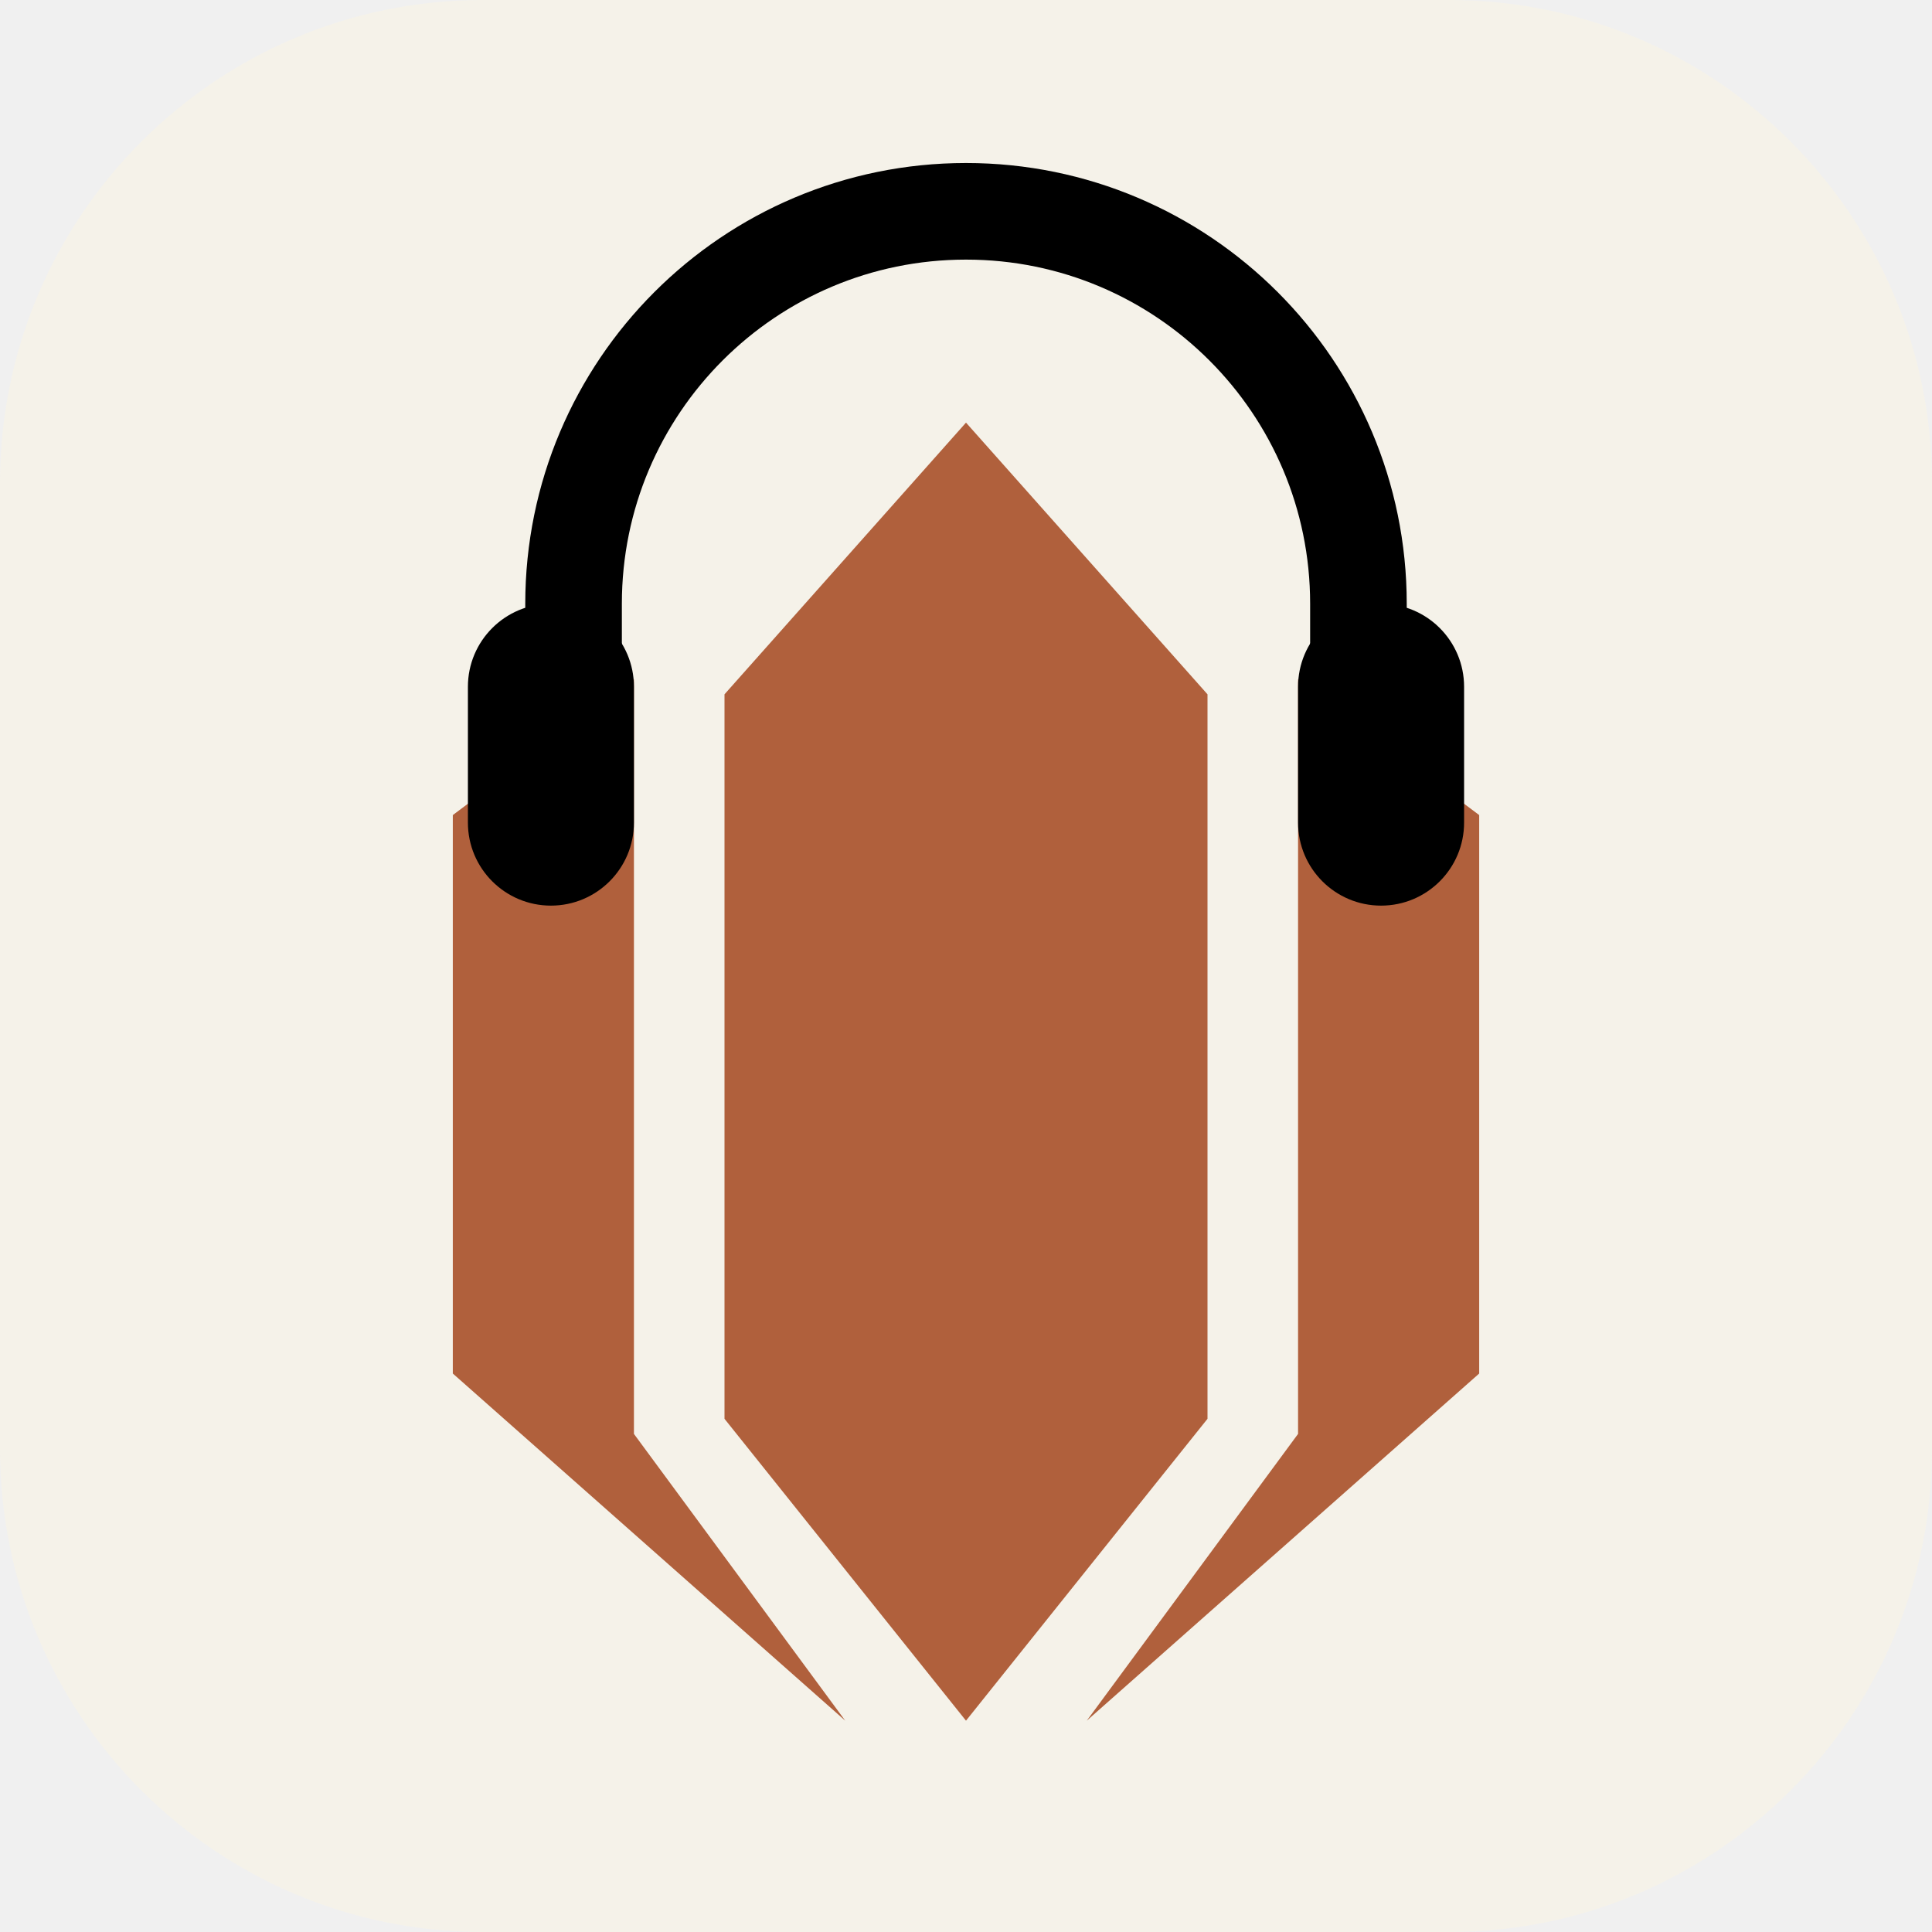
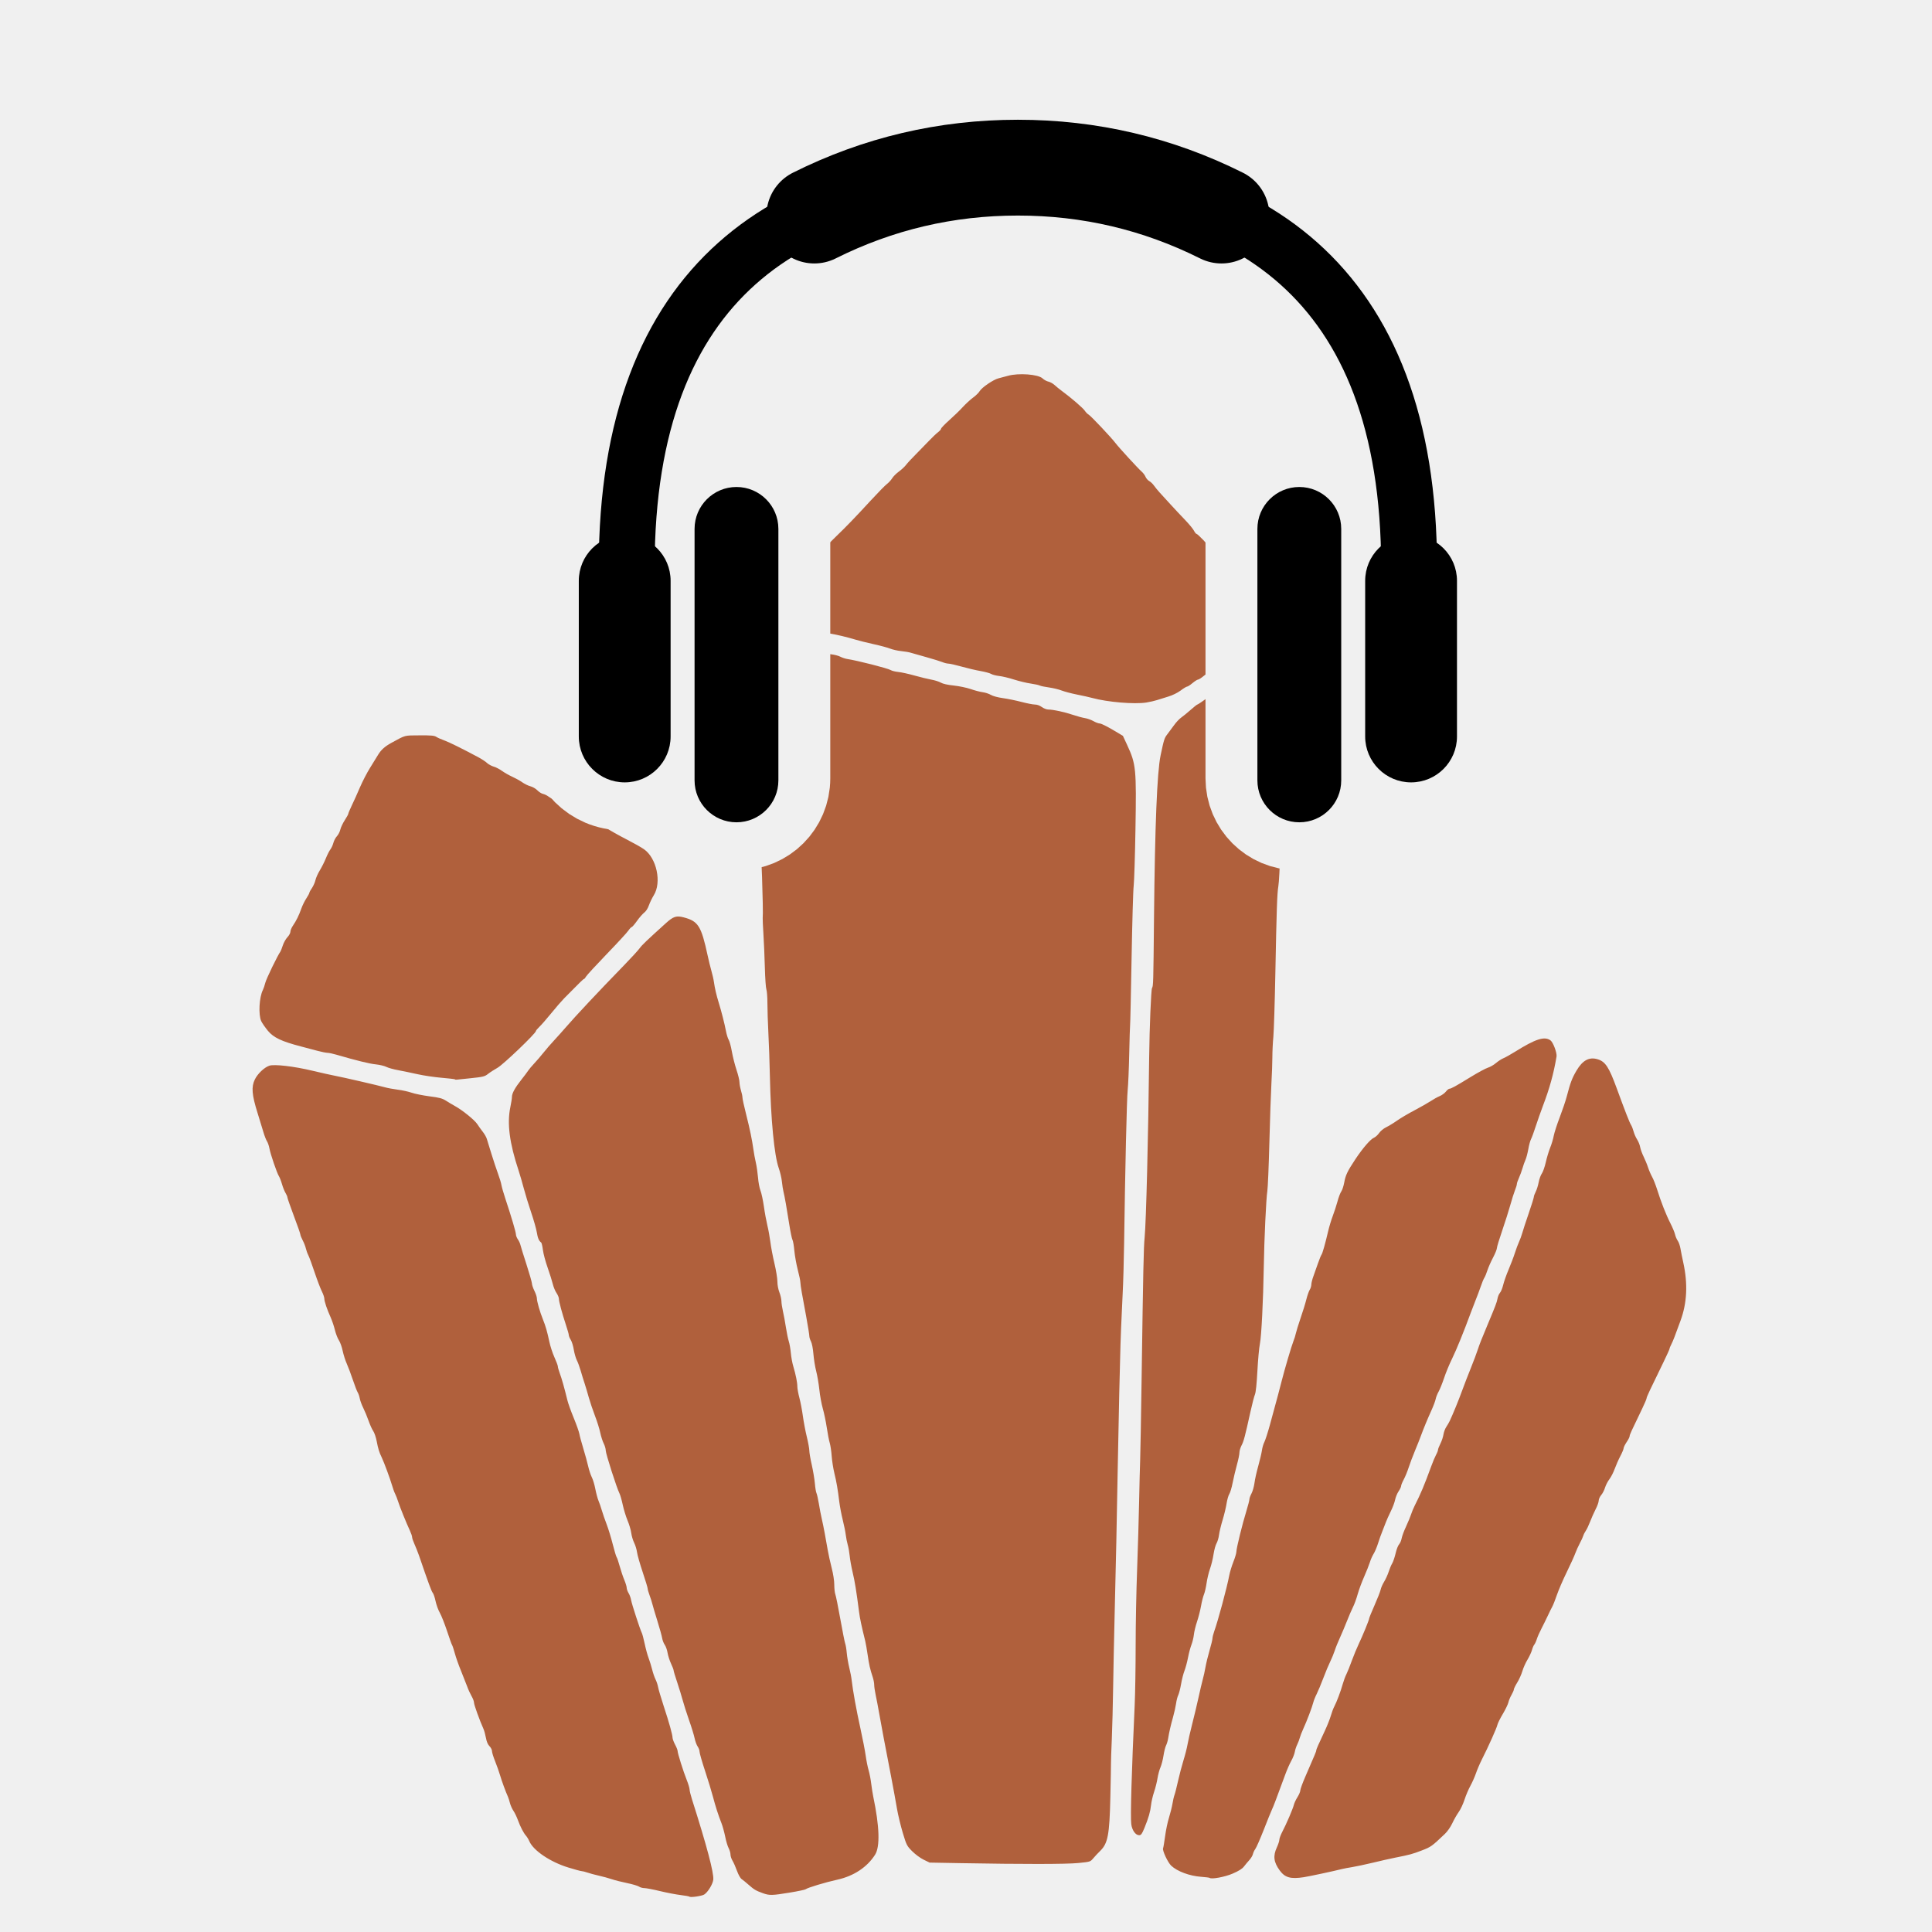
- <svg xmlns="http://www.w3.org/2000/svg" viewBox="0 0 64 64" role="img" aria-label="mineral music">
-   <rect width="64" height="64" rx="16" fill="#f5f2e9" />
-   <path d="m32 14 8 9v24l-8 10-8-10V23Zm-17 13 6-4.5v25l7 9.5-13-11.5Zm28-4.5 6 4.5v18.5L36 57l7-9.5Z" fill="#b0603c" />
-   <path d="M19 23v-3a13 13 0 0 1 26 0v3" fill="none" stroke="#000" stroke-width="3.2" stroke-linecap="round" />
-   <rect x="15.5" y="20" width="5.5" height="10" rx="2.75" fill="#000" />
-   <rect x="43" y="20" width="5.5" height="10" rx="2.75" fill="#000" />
+ <svg xmlns="http://www.w3.org/2000/svg" viewBox="14 -28 484 484" role="img" aria-label="mineral music">
+   <style>.cap{fill:#000;stroke:#000}@media (prefers-color-scheme:dark){.cap{fill:#f5f2e9;stroke:#f5f2e9}}</style>
+   <defs>
+     <mask id="cut" maskUnits="userSpaceOnUse" x="56" y="-28" width="400" height="484">
+       <rect x="56" y="-28" width="400" height="484" fill="#fff" />
+       <g fill="#000" stroke="#000" stroke-linejoin="round" stroke-linecap="round">
+         <path d="M171 114 C171 42, 212 16, 269 16 C326 16, 367 42, 367 114" fill="none" stroke-width="38" stroke-linecap="round" />
+         <path d="M216 26 C233 18, 250 14, 269 14 C288 14, 305 18, 322 26" fill="none" stroke-width="48" stroke-linecap="round" />
+         <rect x="188" y="94" width="22" height="84" rx="11" stroke-width="24" />
+         <rect x="158" y="106" width="24" height="62" rx="12" stroke-width="24" />
+         <rect x="328" y="94" width="22" height="84" rx="11" stroke-width="24" />
+         <rect x="356" y="106" width="24" height="62" rx="12" stroke-width="24" />
+       </g>
+     </mask>
+   </defs>
+   <path fill="#b0603c" fill-rule="evenodd" mask="url(#cut)" d="M190.42,446.61C191.34,446.02 192.56,444.02 192.69,442.90C192.87,441.23 191.08,434.46 187.35,422.75C187.02,421.71 186.75,420.61 186.75,420.29C186.75,419.97 186.43,418.90 186.04,417.92C185.18,415.78 183.75,411.21 183.75,410.64C183.75,410.41 183.47,409.70 183.12,409.05C182.78,408.41 182.50,407.65 182.49,407.38C182.49,406.61 181.62,403.51 180.26,399.38C179.59,397.31 178.95,395.18 178.86,394.62C178.76,394.07 178.47,393.20 178.21,392.69C177.95,392.17 177.57,391.05 177.36,390.19C177.14,389.33 176.75,388.06 176.49,387.38C176.22,386.69 175.78,385.09 175.51,383.81C175.24,382.54 174.91,381.30 174.78,381.06C174.37,380.29 172.30,373.93 172.11,372.88C172.02,372.32 171.73,371.52 171.47,371.10C171.21,370.67 171.00,370.07 171.00,369.78C171.00,369.48 170.73,368.59 170.40,367.80C170.07,367.02 169.55,365.48 169.25,364.38C168.95,363.27 168.60,362.25 168.48,362.10C168.35,361.95 167.92,360.49 167.50,358.85C167.09,357.21 166.40,354.98 165.98,353.88C165.55,352.77 165.01,351.20 164.77,350.38C164.53,349.55 164.15,348.45 163.92,347.92C163.70,347.40 163.35,346.09 163.14,345.01C162.94,343.94 162.54,342.62 162.26,342.08C161.99,341.55 161.58,340.33 161.36,339.37C161.15,338.41 160.59,336.39 160.13,334.88C159.67,333.36 159.22,331.71 159.14,331.20C159.05,330.69 158.42,328.90 157.73,327.22C157.04,325.55 156.32,323.55 156.14,322.78C155.37,319.63 154.71,317.30 154.24,316.05C153.97,315.33 153.75,314.54 153.75,314.31C153.75,314.08 153.36,313.05 152.89,312.01C152.42,310.97 151.85,309.23 151.62,308.12C151.09,305.61 150.70,304.24 150.00,302.50C149.24,300.62 148.50,298.02 148.50,297.26C148.50,296.91 148.22,296.06 147.88,295.38C147.54,294.69 147.26,293.86 147.26,293.54C147.25,293.22 146.64,291.08 145.90,288.79C145.16,286.50 144.47,284.29 144.38,283.89C144.29,283.49 144.00,282.85 143.73,282.48C143.47,282.10 143.25,281.55 143.25,281.25C143.25,280.68 142.12,276.88 140.63,272.38C140.17,271.00 139.72,269.43 139.62,268.88C139.53,268.32 139.14,267.03 138.75,266.00C138.37,264.97 137.64,262.77 137.13,261.12C136.63,259.48 136.10,257.76 135.96,257.32C135.83,256.87 135.38,256.09 134.97,255.57C134.56,255.05 133.92,254.16 133.55,253.59C132.87,252.55 129.74,250.03 127.88,249.03C127.33,248.73 126.37,248.16 125.75,247.76C124.81,247.16 124.12,246.97 121.61,246.65C119.96,246.43 117.93,246.03 117.11,245.74C116.29,245.46 114.72,245.11 113.62,244.98C112.53,244.84 111.06,244.57 110.38,244.37C108.82,243.93 99.90,241.87 97.88,241.49C97.05,241.34 94.51,240.77 92.24,240.23C87.67,239.13 82.67,238.55 81.46,238.98C80.19,239.42 78.55,240.98 77.85,242.41C76.93,244.27 77.09,246.25 78.50,250.75C79.08,252.61 79.76,254.84 80.02,255.72C80.28,256.60 80.67,257.59 80.89,257.93C81.11,258.26 81.38,259.06 81.50,259.71C81.74,261.10 83.39,265.90 83.87,266.65C84.06,266.94 84.41,267.83 84.64,268.63C84.87,269.43 85.27,270.43 85.53,270.86C85.79,271.28 86.00,271.78 86.00,271.97C86.00,272.15 86.73,274.24 87.62,276.62C88.52,278.99 89.25,281.08 89.25,281.28C89.25,281.47 89.52,282.13 89.84,282.75C90.17,283.37 90.52,284.27 90.62,284.75C90.73,285.23 91.01,286.02 91.26,286.50C91.50,286.99 92.21,288.92 92.83,290.79C93.46,292.67 94.26,294.77 94.61,295.47C94.96,296.16 95.25,297.00 95.25,297.33C95.25,298.02 95.92,300.00 96.85,302.06C97.20,302.86 97.68,304.26 97.90,305.19C98.13,306.12 98.57,307.27 98.89,307.75C99.21,308.23 99.64,309.41 99.84,310.38C100.04,311.34 100.50,312.80 100.87,313.62C101.24,314.45 101.93,316.29 102.41,317.72C102.89,319.15 103.43,320.55 103.62,320.84C103.81,321.14 104.04,321.82 104.14,322.38C104.24,322.93 104.64,323.99 105.02,324.75C105.40,325.51 105.99,326.94 106.34,327.94C106.69,328.94 107.21,330.09 107.50,330.50C107.78,330.90 108.18,332.05 108.37,333.06C108.73,334.96 109.01,335.85 109.63,337.12C110.20,338.30 111.74,342.47 112.22,344.12C112.46,344.95 112.81,345.91 113.00,346.25C113.18,346.59 113.53,347.49 113.77,348.25C114.22,349.65 115.77,353.48 116.71,355.50C117.00,356.12 117.24,356.84 117.24,357.10C117.25,357.36 117.52,358.15 117.84,358.85C118.16,359.55 118.68,360.86 118.99,361.75C121.36,368.68 122.10,370.68 122.41,371.03C122.60,371.25 122.92,372.17 123.11,373.08C123.30,373.99 123.78,375.33 124.19,376.05C124.60,376.78 125.41,378.84 126.00,380.62C126.59,382.41 127.15,383.99 127.26,384.12C127.36,384.26 127.68,385.22 127.96,386.25C128.24,387.28 128.94,389.25 129.51,390.62C130.07,392.00 130.76,393.74 131.04,394.50C131.31,395.26 131.81,396.35 132.14,396.92C132.48,397.49 132.75,398.23 132.75,398.56C132.75,399.08 134.17,403.02 135.12,405.12C135.31,405.54 135.58,406.54 135.73,407.34C135.91,408.33 136.20,409.02 136.62,409.44C136.97,409.79 137.25,410.34 137.25,410.68C137.25,411.02 137.60,412.15 138.03,413.21C138.45,414.26 139.01,415.83 139.26,416.68C139.67,418.11 140.69,420.89 141.25,422.12C141.38,422.40 141.60,423.11 141.75,423.69C141.90,424.28 142.29,425.16 142.63,425.65C142.96,426.14 143.46,427.18 143.74,427.96C144.36,429.66 145.16,431.19 145.77,431.88C146.02,432.16 146.40,432.77 146.60,433.25C147.61,435.60 151.87,438.47 156.39,439.85C158.00,440.35 159.50,440.75 159.71,440.75C159.93,440.75 160.56,440.91 161.12,441.10C161.67,441.30 162.97,441.65 164.00,441.88C165.03,442.11 166.49,442.51 167.25,442.77C168.01,443.03 169.73,443.47 171.08,443.74C172.43,444.02 173.78,444.42 174.07,444.62C174.37,444.83 174.97,445.00 175.41,445.00C175.85,445.00 177.60,445.33 179.29,445.74C180.99,446.15 183.32,446.60 184.48,446.74C185.63,446.88 186.65,447.06 186.73,447.15C186.98,447.40 189.84,446.99 190.42,446.61ZM211.83,446.13C213.87,445.80 215.67,445.42 215.83,445.29C216.30,444.90 220.81,443.54 223.78,442.89C227.89,441.98 231.24,439.76 233.22,436.64C234.50,434.61 234.34,429.58 232.75,422.00C232.62,421.38 232.40,419.98 232.26,418.88C232.13,417.77 231.83,416.26 231.61,415.50C231.38,414.74 231.05,413.11 230.88,411.88C230.71,410.64 230.11,407.54 229.55,405.00C228.52,400.32 227.65,395.51 227.37,393.00C227.29,392.24 227.01,390.78 226.75,389.75C226.50,388.72 226.22,387.09 226.13,386.12C226.05,385.16 225.87,384.09 225.74,383.75C225.61,383.41 225.06,380.65 224.52,377.62C223.98,374.60 223.42,371.81 223.27,371.42C223.12,371.03 223.00,369.95 223.00,369.02C223.00,368.00 222.74,366.31 222.36,364.84C222.01,363.49 221.55,361.42 221.35,360.25C221.14,359.08 220.80,357.23 220.61,356.12C220.41,355.02 220.08,353.39 219.87,352.50C219.66,351.61 219.33,349.90 219.14,348.70C218.94,347.50 218.67,346.32 218.55,346.07C218.42,345.83 218.23,344.73 218.14,343.62C218.04,342.52 217.69,340.42 217.36,338.96C217.02,337.49 216.75,335.89 216.75,335.41C216.75,334.93 216.47,333.37 216.12,331.95C215.77,330.54 215.33,328.18 215.13,326.72C214.93,325.27 214.54,323.21 214.26,322.17C213.98,321.12 213.75,319.87 213.75,319.39C213.75,318.34 213.36,316.40 212.75,314.35C212.49,313.50 212.21,311.99 212.12,310.97C212.03,309.96 211.80,308.62 211.60,308.00C211.40,307.38 211.08,305.81 210.88,304.50C210.68,303.19 210.35,301.39 210.14,300.50C209.94,299.61 209.76,298.46 209.76,297.95C209.75,297.44 209.53,296.45 209.25,295.75C208.96,295.00 208.75,293.89 208.75,293.05C208.75,292.27 208.42,290.22 208.01,288.50C207.60,286.78 207.14,284.36 206.99,283.12C206.83,281.89 206.50,280.03 206.24,279.00C205.99,277.97 205.59,275.83 205.37,274.25C205.14,272.67 204.76,270.87 204.51,270.25C204.26,269.63 203.99,268.17 203.90,267.00C203.80,265.83 203.56,264.14 203.35,263.25C203.14,262.36 202.87,260.89 202.75,260.00C202.39,257.46 201.87,254.92 200.90,251.08C200.40,249.13 200.00,247.27 200.00,246.95C200.00,246.64 199.83,245.82 199.62,245.15C199.42,244.47 199.25,243.55 199.25,243.09C199.25,242.63 198.92,241.25 198.51,240.03C198.10,238.80 197.58,236.75 197.35,235.46C197.13,234.18 196.77,232.85 196.56,232.51C196.34,232.17 196.03,231.16 195.86,230.26C195.48,228.30 194.71,225.30 194.05,223.17C193.48,221.35 193.07,219.56 192.85,218.00C192.77,217.38 192.48,216.13 192.22,215.22C191.96,214.31 191.53,212.56 191.27,211.34C189.68,203.98 188.92,202.77 185.29,201.82C183.43,201.33 182.68,201.58 180.78,203.30C175.86,207.75 174.86,208.71 174.22,209.58C173.84,210.11 172.03,212.08 170.20,213.96C163.95,220.38 158.24,226.47 155.62,229.50C154.97,230.26 153.75,231.62 152.91,232.53C152.06,233.43 150.81,234.88 150.12,235.75C149.44,236.61 148.38,237.83 147.78,238.47C147.18,239.10 146.51,239.91 146.29,240.25C146.07,240.59 145.31,241.61 144.60,242.50C143.03,244.48 142.25,245.90 142.25,246.78C142.25,247.15 142.07,248.33 141.84,249.41C141.00,253.48 141.64,258.37 143.92,265.25C144.26,266.28 144.85,268.31 145.23,269.75C145.61,271.19 146.44,273.90 147.07,275.75C147.70,277.61 148.34,279.85 148.48,280.72C148.71,282.16 149.01,282.86 149.58,283.28C149.69,283.36 149.89,284.20 150.01,285.15C150.13,286.10 150.67,288.11 151.21,289.62C151.74,291.14 152.32,292.97 152.49,293.69C152.66,294.41 153.07,295.40 153.40,295.89C153.73,296.37 154.00,297.02 154.01,297.32C154.01,298.04 154.79,300.93 155.74,303.80C156.16,305.06 156.50,306.26 156.50,306.48C156.50,306.70 156.72,307.24 157.00,307.68C157.27,308.13 157.61,309.24 157.75,310.15C157.90,311.06 158.24,312.23 158.50,312.75C158.77,313.27 159.21,314.47 159.48,315.41C159.75,316.35 160.19,317.80 160.47,318.62C160.74,319.45 161.21,321.02 161.51,322.12C161.82,323.23 162.51,325.27 163.04,326.66C163.58,328.05 164.18,329.97 164.37,330.91C164.57,331.85 164.96,333.07 165.24,333.62C165.52,334.16 165.75,334.95 165.75,335.38C165.75,336.18 168.51,344.80 169.18,346.10C169.39,346.51 169.76,347.81 170.01,348.99C170.26,350.16 170.80,351.91 171.20,352.88C171.61,353.84 172.03,355.24 172.13,356.00C172.23,356.76 172.56,357.88 172.87,358.50C173.18,359.12 173.50,360.19 173.59,360.88C173.68,361.56 174.32,363.80 175.00,365.84C175.69,367.89 176.25,369.74 176.25,369.96C176.25,370.18 176.46,370.93 176.72,371.62C176.98,372.31 177.31,373.32 177.44,373.88C177.58,374.43 178.14,376.34 178.70,378.12C179.26,379.91 179.79,381.82 179.88,382.38C179.97,382.93 180.27,383.69 180.54,384.07C180.81,384.46 181.13,385.36 181.24,386.07C181.36,386.79 181.75,387.99 182.10,388.75C182.46,389.51 182.75,390.27 182.75,390.45C182.75,390.63 183.15,391.98 183.65,393.45C184.14,394.92 184.75,396.91 185.01,397.88C185.26,398.84 185.98,401.08 186.60,402.87C187.23,404.65 187.87,406.73 188.02,407.49C188.18,408.25 188.52,409.17 188.78,409.54C189.04,409.90 189.25,410.49 189.25,410.84C189.25,411.18 189.87,413.36 190.64,415.67C191.40,417.98 192.29,420.89 192.61,422.13C193.25,424.56 193.94,426.71 194.75,428.76C195.03,429.47 195.44,430.97 195.67,432.09C195.89,433.21 196.28,434.52 196.54,435.00C196.79,435.48 197.00,436.19 197.00,436.59C197.00,436.99 197.23,437.68 197.50,438.13C197.78,438.58 198.28,439.72 198.62,440.66C198.99,441.67 199.47,442.53 199.80,442.75C200.11,442.96 200.90,443.60 201.55,444.18C202.91,445.38 203.37,445.65 205.12,446.28C206.76,446.87 207.41,446.86 211.83,446.13ZM322.81,441.37C324.35,440.70 325.18,440.18 325.63,439.60C325.98,439.14 326.59,438.41 327.00,437.96C327.40,437.52 327.80,436.85 327.88,436.47C327.97,436.09 328.24,435.52 328.48,435.20C328.73,434.88 329.68,432.71 330.60,430.38C331.51,428.04 332.42,425.79 332.62,425.38C333.03,424.53 333.73,422.68 335.99,416.52C336.41,415.37 337.08,413.85 337.47,413.15C337.87,412.45 338.27,411.43 338.37,410.89C338.46,410.34 338.74,409.50 338.99,409.01C339.23,408.52 339.51,407.79 339.61,407.38C339.71,406.98 340.10,405.96 340.48,405.13C341.36,403.23 342.72,399.65 343.00,398.50C343.12,398.02 343.50,397.06 343.85,396.38C344.20,395.69 344.95,393.89 345.52,392.38C346.09,390.86 346.87,389.01 347.25,388.25C347.62,387.49 348.13,386.26 348.38,385.50C348.62,384.74 349.21,383.28 349.69,382.25C350.16,381.22 350.94,379.36 351.43,378.12C351.91,376.89 352.59,375.32 352.93,374.63C353.28,373.95 353.82,372.49 354.12,371.38C354.43,370.28 355.16,368.31 355.74,367.00C356.32,365.69 356.96,364.07 357.17,363.40C357.37,362.72 357.80,361.77 358.11,361.27C358.42,360.78 358.93,359.59 359.23,358.62C359.53,357.66 360.01,356.31 360.30,355.62C360.58,354.94 360.97,353.93 361.17,353.38C361.38,352.82 361.93,351.59 362.41,350.62C362.89,349.66 363.38,348.35 363.50,347.72C363.63,347.08 364.01,346.13 364.36,345.62C364.71,345.10 365.00,344.50 365.00,344.28C365.00,344.05 365.30,343.31 365.67,342.62C366.04,341.94 366.59,340.59 366.90,339.62C367.21,338.66 367.93,336.75 368.50,335.38C369.07,334.00 369.75,332.31 369.99,331.62C370.65,329.82 371.65,327.40 372.63,325.25C373.10,324.22 373.56,322.98 373.66,322.50C373.75,322.02 374.08,321.18 374.40,320.62C374.71,320.07 375.32,318.56 375.76,317.25C376.19,315.94 377.09,313.75 377.77,312.38C378.90,310.06 380.70,305.64 382.46,300.85C382.86,299.76 383.44,298.26 383.75,297.50C384.06,296.74 384.59,295.34 384.92,294.38C385.24,293.42 385.66,292.41 385.84,292.13C386.03,291.85 386.38,291.01 386.62,290.25C386.87,289.49 387.50,288.05 388.04,287.04C388.57,286.03 389.00,284.96 389.00,284.67C389.00,284.37 389.61,282.38 390.34,280.25C391.07,278.12 391.98,275.25 392.36,273.88C392.74,272.50 393.26,270.85 393.52,270.20C393.78,269.56 394.00,268.85 394.00,268.63C394.00,268.40 394.24,267.70 394.53,267.07C394.82,266.43 395.22,265.34 395.42,264.64C395.62,263.95 395.95,263.00 396.17,262.53C396.38,262.07 396.69,260.87 396.87,259.88C397.04,258.88 397.35,257.74 397.56,257.35C397.77,256.95 398.30,255.50 398.74,254.12C399.19,252.75 399.98,250.50 400.50,249.12C402.19,244.69 403.20,241.06 403.94,236.68C404.09,235.78 403.08,233.08 402.41,232.62C400.90,231.56 398.70,232.26 393.59,235.45C392.47,236.15 391.15,236.89 390.64,237.10C390.13,237.31 389.28,237.87 388.74,238.33C388.20,238.79 387.31,239.30 386.76,239.47C386.21,239.63 384.27,240.68 382.44,241.80C378.65,244.13 377.52,244.75 377.09,244.75C376.92,244.75 376.52,245.08 376.21,245.48C375.89,245.88 375.18,246.39 374.64,246.61C374.10,246.83 373.08,247.40 372.37,247.87C371.67,248.33 369.86,249.36 368.36,250.15C366.85,250.94 364.90,252.09 364.02,252.71C363.14,253.33 361.89,254.09 361.25,254.40C360.61,254.71 359.83,255.35 359.49,255.85C359.15,256.34 358.57,256.86 358.20,257.02C357.33,257.38 355.38,259.64 353.53,262.43C351.53,265.45 351.09,266.38 350.75,268.25C350.59,269.13 350.26,270.14 350.01,270.49C349.76,270.84 349.33,271.97 349.06,273.00C348.78,274.03 348.25,275.66 347.88,276.62C347.51,277.59 347.00,279.27 346.74,280.38C345.99,283.59 345.31,286.00 345.06,286.32C344.93,286.49 344.53,287.47 344.17,288.50C343.81,289.53 343.29,290.99 343.02,291.75C342.74,292.51 342.51,293.44 342.51,293.82C342.50,294.20 342.33,294.78 342.11,295.11C341.90,295.44 341.51,296.53 341.26,297.54C341.01,298.55 340.35,300.68 339.80,302.26C339.26,303.85 338.74,305.54 338.64,306.01C338.55,306.49 338.27,307.38 338.02,308.00C337.56,309.12 335.76,315.25 335.04,318.12C334.68,319.59 333.97,322.24 332.12,329.00C331.61,330.86 330.99,332.77 330.75,333.25C330.50,333.73 330.22,334.69 330.13,335.38C330.03,336.06 329.62,337.81 329.22,339.25C328.81,340.69 328.38,342.61 328.27,343.51C328.15,344.40 327.82,345.58 327.53,346.13C327.24,346.67 327.00,347.33 327.00,347.59C327.00,347.86 326.66,349.16 326.25,350.50C325.25,353.73 323.75,359.83 323.74,360.69C323.74,361.07 323.40,362.22 322.99,363.25C322.58,364.28 322.12,365.80 321.96,366.62C321.37,369.74 319.15,377.99 318.16,380.75C317.94,381.37 317.76,382.11 317.75,382.40C317.75,382.70 317.43,384.05 317.03,385.40C316.63,386.76 316.17,388.66 316.00,389.62C315.84,390.59 315.52,391.99 315.31,392.75C315.10,393.51 314.62,395.53 314.25,397.25C313.87,398.97 313.17,401.95 312.67,403.88C312.18,405.80 311.65,408.11 311.50,409.00C311.35,409.89 310.89,411.69 310.48,413.00C310.08,414.31 309.46,416.63 309.12,418.17C308.78,419.71 308.38,421.29 308.23,421.67C308.08,422.06 307.85,423.05 307.72,423.88C307.58,424.70 307.19,426.27 306.85,427.37C306.50,428.46 306.07,430.55 305.88,432.00C305.68,433.45 305.46,434.82 305.37,435.04C305.16,435.60 306.57,438.61 307.42,439.40C308.96,440.83 312.01,441.96 314.88,442.17C315.98,442.25 316.93,442.37 317.00,442.43C317.44,442.85 320.80,442.23 322.81,441.37ZM340.62,442.27C341.90,442.08 348.31,440.71 350.12,440.24C350.68,440.10 351.86,439.88 352.75,439.74C353.64,439.60 355.95,439.11 357.88,438.65C359.80,438.18 362.33,437.61 363.50,437.38C367.23,436.64 367.78,436.49 370.16,435.58C372.50,434.68 372.67,434.56 375.97,431.42C376.61,430.82 377.39,429.69 377.83,428.75C378.24,427.86 378.96,426.60 379.42,425.96C379.88,425.33 380.54,423.92 380.89,422.84C381.24,421.76 381.90,420.20 382.36,419.38C382.82,418.55 383.44,417.14 383.75,416.25C384.05,415.36 384.73,413.78 385.25,412.75C386.88,409.54 388.95,404.91 389.12,404.12C389.21,403.71 389.82,402.47 390.49,401.36C391.15,400.25 391.77,398.96 391.88,398.48C391.98,398.01 392.33,397.17 392.66,396.60C392.98,396.04 393.25,395.42 393.25,395.23C393.25,395.04 393.63,394.26 394.10,393.50C394.57,392.75 395.14,391.46 395.38,390.65C395.61,389.85 396.19,388.55 396.66,387.78C397.12,387.01 397.63,385.93 397.78,385.38C397.93,384.82 398.19,384.21 398.37,384.00C398.54,383.79 398.83,383.18 399.00,382.62C399.17,382.07 399.69,380.89 400.16,380.00C400.62,379.11 401.34,377.64 401.76,376.75C402.17,375.86 402.69,374.81 402.90,374.44C403.11,374.06 403.62,372.76 404.03,371.56C404.44,370.36 405.54,367.80 406.48,365.88C407.42,363.95 408.40,361.81 408.64,361.12C408.89,360.44 409.40,359.31 409.77,358.62C410.14,357.94 410.53,357.09 410.63,356.75C410.73,356.41 411.02,355.84 411.27,355.48C411.52,355.13 412.00,354.12 412.34,353.23C412.67,352.35 413.30,350.95 413.72,350.12C414.15,349.30 414.50,348.32 414.50,347.96C414.50,347.59 414.78,346.95 415.13,346.54C415.48,346.13 415.92,345.28 416.10,344.65C416.29,344.03 416.78,343.09 417.18,342.57C417.58,342.05 418.18,340.89 418.50,340.00C418.83,339.11 419.46,337.66 419.92,336.79C420.38,335.92 420.75,335.02 420.75,334.79C420.76,334.56 421.09,333.88 421.50,333.27C421.91,332.67 422.25,332.00 422.25,331.79C422.25,331.44 422.62,330.63 425.41,324.86C426.01,323.62 426.50,322.46 426.50,322.28C426.50,321.98 427.33,320.20 430.79,313.12C431.59,311.48 432.25,310.01 432.25,309.88C432.25,309.74 432.43,309.29 432.65,308.88C432.87,308.46 433.26,307.56 433.51,306.88C433.76,306.19 434.43,304.39 434.99,302.88C436.63,298.46 436.86,293.65 435.71,288.38C435.43,287.14 435.11,285.53 434.99,284.81C434.87,284.08 434.56,283.18 434.29,282.81C434.03,282.43 433.73,281.73 433.63,281.25C433.53,280.77 433.01,279.53 432.49,278.50C431.40,276.38 430.12,273.13 429.14,270.00C428.77,268.83 428.21,267.40 427.88,266.82C427.56,266.25 427.10,265.18 426.86,264.45C426.63,263.72 426.12,262.51 425.75,261.75C425.38,260.99 424.99,259.93 424.89,259.38C424.80,258.82 424.45,257.97 424.13,257.47C423.80,256.97 423.41,256.07 423.25,255.47C423.09,254.87 422.80,254.12 422.60,253.81C422.23,253.24 421.15,250.47 419.01,244.62C417.08,239.34 416.17,237.95 414.25,237.37C412.13,236.72 410.47,237.61 408.94,240.21C407.82,242.12 407.41,243.20 406.48,246.75C406.21,247.78 405.43,250.09 404.75,251.88C404.06,253.66 403.39,255.76 403.24,256.53C403.10,257.31 402.70,258.66 402.34,259.53C401.99,260.41 401.49,262.06 401.24,263.20C400.98,264.34 400.54,265.60 400.25,266.00C399.97,266.39 399.62,267.37 399.47,268.16C399.32,268.96 398.99,270.03 398.73,270.54C398.46,271.06 398.25,271.65 398.25,271.86C398.25,272.06 397.68,273.90 396.98,275.93C396.28,277.96 395.55,280.19 395.36,280.88C395.17,281.56 394.80,282.57 394.54,283.12C394.28,283.68 393.82,284.91 393.51,285.88C393.21,286.84 392.50,288.69 391.95,290.00C391.39,291.31 390.78,293.05 390.58,293.87C390.39,294.69 390.02,295.59 389.77,295.87C389.52,296.15 389.23,296.82 389.14,297.38C388.98,298.27 388.64,299.16 386.61,304.00C385.16,307.45 384.66,308.73 384.20,310.12C383.94,310.95 383.15,313.03 382.46,314.75C381.76,316.47 380.77,319.06 380.24,320.50C379.39,322.84 378.00,326.24 377.17,328.00C377.01,328.34 376.63,329.00 376.33,329.45C376.02,329.91 375.70,330.77 375.61,331.38C375.52,331.98 375.18,333.00 374.85,333.65C374.52,334.30 374.25,335.00 374.25,335.20C374.25,335.39 374.03,335.97 373.75,336.47C373.48,336.97 372.93,338.27 372.53,339.38C370.81,344.09 369.94,346.17 368.38,349.25C368.07,349.87 367.67,350.82 367.50,351.38C367.33,351.93 366.77,353.27 366.26,354.38C365.74,355.48 365.24,356.82 365.14,357.38C365.04,357.93 364.75,358.60 364.50,358.88C364.24,359.15 363.85,360.16 363.63,361.12C363.41,362.08 363.03,363.21 362.78,363.64C362.52,364.06 362.12,365.02 361.88,365.77C361.64,366.51 361.13,367.63 360.75,368.25C360.36,368.87 359.97,369.77 359.87,370.25C359.77,370.73 359.08,372.49 358.34,374.16C357.60,375.83 357.00,377.31 357.00,377.45C357.00,377.81 355.36,381.81 354.37,383.88C353.91,384.84 353.14,386.70 352.66,388.02C352.19,389.34 351.57,390.87 351.30,391.41C351.02,391.95 350.61,393.06 350.38,393.88C349.86,395.73 348.88,398.34 348.27,399.50C348.01,399.98 347.62,401.03 347.39,401.84C347.16,402.64 346.49,404.33 345.90,405.59C344.22,409.16 343.75,410.22 343.75,410.50C343.75,410.74 343.50,411.35 341.02,417.05C340.32,418.65 339.75,420.22 339.75,420.52C339.75,420.83 339.43,421.60 339.03,422.23C338.63,422.86 338.24,423.71 338.14,424.12C337.94,425.03 336.25,428.98 335.23,430.91C334.83,431.68 334.50,432.56 334.50,432.88C334.50,433.19 334.22,434.05 333.88,434.79C332.88,436.94 333.07,438.50 334.60,440.59C335.91,442.38 337.34,442.78 340.62,442.27ZM284.12,438.72C287.12,438.42 287.13,438.42 287.88,437.54C288.29,437.05 289.09,436.19 289.66,435.64C291.54,433.79 291.95,431.62 292.16,422.33C292.26,418.09 292.33,414.23 292.32,413.75C292.31,413.27 292.40,410.51 292.53,407.62C292.65,404.74 292.80,398.94 292.86,394.75C292.92,390.56 293.09,382.46 293.23,376.75C293.62,360.64 293.73,355.65 293.99,340.88C294.13,333.31 294.31,324.43 294.39,321.12C294.48,317.82 294.58,313.72 294.62,312.00C294.70,308.08 294.94,301.98 295.25,296.00C295.39,293.46 295.55,287.83 295.61,283.50C295.87,264.75 296.28,247.21 296.50,245.12C296.63,243.89 296.81,239.80 296.89,236.05C296.97,232.29 297.07,229.03 297.11,228.80C297.16,228.56 297.32,221.06 297.48,212.12C297.64,203.19 297.87,194.97 298.01,193.88C298.14,192.78 298.34,186.47 298.45,179.88C298.71,164.52 298.60,163.44 296.37,158.63L295.31,156.34L292.70,154.79C291.26,153.94 289.84,153.25 289.53,153.25C289.22,153.25 288.49,152.98 287.92,152.65C287.35,152.33 286.39,151.99 285.81,151.90C285.22,151.81 283.87,151.45 282.81,151.09C280.70,150.37 277.82,149.75 276.61,149.75C276.19,149.75 275.47,149.47 275.00,149.13C274.47,148.74 273.82,148.50 273.26,148.50C272.78,148.50 271.25,148.20 269.88,147.84C268.50,147.48 266.41,147.05 265.23,146.89C263.97,146.72 262.73,146.38 262.23,146.08C261.76,145.80 260.83,145.49 260.17,145.41C259.51,145.32 258.16,144.97 257.17,144.62C256.18,144.28 254.28,143.88 252.94,143.74C251.39,143.58 250.20,143.31 249.69,143.01C249.24,142.75 248.18,142.41 247.32,142.26C246.47,142.11 244.57,141.64 243.09,141.23C241.62,140.82 239.79,140.41 239.03,140.34C238.27,140.26 237.42,140.05 237.14,139.87C236.45,139.43 228.76,137.47 226.25,137.09C225.77,137.02 224.98,136.76 224.50,136.51C224.02,136.26 223.01,136.00 222.25,135.92C221.49,135.85 219.71,135.51 218.29,135.16C216.48,134.71 214.92,134.51 213.04,134.47L210.38,134.43L208.04,135.63C204.97,137.22 204.23,138.15 203.48,141.41C202.85,144.12 202.88,148.63 203.61,168.88C203.68,170.94 203.81,174.43 203.89,176.62C203.97,178.82 204.19,181.13 204.37,181.75C204.66,182.70 205.27,200.39 205.07,202.00C205.04,202.21 205.13,204.01 205.25,206.00C205.38,207.99 205.54,211.78 205.61,214.41C205.68,217.04 205.85,219.49 205.99,219.86C206.13,220.23 206.25,221.79 206.25,223.33C206.25,224.87 206.36,228.21 206.49,230.75C206.63,233.29 206.80,238.19 206.87,241.62C207.10,252.47 207.97,261.49 209.09,264.63C209.43,265.59 209.79,267.11 209.88,268.00C209.97,268.90 210.15,270.03 210.27,270.52C210.56,271.66 211.11,274.75 211.75,278.88C212.03,280.66 212.38,282.34 212.53,282.60C212.68,282.86 212.89,284.10 213.00,285.35C213.12,286.60 213.50,288.73 213.85,290.09C214.21,291.45 214.50,292.84 214.50,293.18C214.50,293.53 214.67,294.72 214.87,295.84C215.07,296.96 215.58,299.73 216.00,302.00C216.41,304.27 216.75,306.38 216.75,306.70C216.75,307.02 216.94,307.63 217.17,308.07C217.41,308.54 217.67,309.88 217.78,311.25C217.89,312.56 218.20,314.47 218.47,315.50C218.74,316.53 219.10,318.61 219.26,320.12C219.42,321.64 219.81,323.77 220.13,324.88C220.45,325.98 220.89,328.11 221.12,329.62C221.34,331.14 221.68,332.88 221.87,333.50C222.05,334.12 222.27,335.58 222.35,336.75C222.43,337.92 222.73,339.83 223.01,341.00C223.58,343.34 223.87,345.06 224.26,348.25C224.41,349.42 224.79,351.45 225.12,352.76C225.45,354.07 225.79,355.76 225.88,356.51C225.97,357.26 226.19,358.38 226.37,359.00C226.56,359.62 226.77,360.86 226.86,361.75C226.94,362.64 227.27,364.50 227.60,365.88C228.14,368.13 228.55,370.66 229.22,375.88C229.41,377.40 229.85,379.47 230.76,383.12C230.90,383.68 231.17,385.25 231.37,386.62C231.73,389.11 231.97,390.15 232.65,392.20C232.84,392.79 233.00,393.63 233.00,394.07C233.00,394.51 233.16,395.61 233.35,396.50C233.55,397.39 234.00,399.81 234.37,401.88C234.74,403.94 235.19,406.41 235.38,407.38C235.80,409.52 235.98,410.48 237.25,417.12C237.80,420.01 238.46,423.61 238.71,425.12C238.97,426.64 239.62,429.33 240.15,431.12C241.09,434.23 241.18,434.42 242.50,435.75C243.26,436.52 244.54,437.47 245.38,437.88L246.88,438.61L254.62,438.75C270.17,439.03 281.09,439.02 284.12,438.72ZM300.70,429.94C301.74,427.40 302.18,425.86 302.36,424.19C302.44,423.39 302.78,421.93 303.11,420.94C303.45,419.94 303.84,418.38 303.98,417.47C304.13,416.56 304.46,415.32 304.73,414.72C304.99,414.12 305.33,412.80 305.48,411.79C305.64,410.78 305.92,409.65 306.11,409.28C306.30,408.91 306.53,408.16 306.62,407.62C306.90,405.91 307.29,404.20 307.88,402.12C308.19,401.02 308.52,399.51 308.63,398.75C308.73,397.99 308.97,397.07 309.16,396.69C309.35,396.31 309.68,395.05 309.88,393.89C310.08,392.72 310.47,391.21 310.74,390.53C311.01,389.85 311.41,388.35 311.63,387.21C311.85,386.06 312.24,384.62 312.49,384.00C312.73,383.38 313.01,382.25 313.09,381.49C313.17,380.74 313.53,379.27 313.88,378.24C314.23,377.22 314.67,375.48 314.87,374.38C315.06,373.27 315.40,371.95 315.61,371.44C315.83,370.93 316.12,369.64 316.27,368.59C316.42,367.54 316.80,365.94 317.12,365.03C317.45,364.12 317.85,362.48 318.01,361.38C318.18,360.27 318.52,359.04 318.77,358.62C319.01,358.21 319.30,357.25 319.39,356.50C319.49,355.74 319.89,354.06 320.29,352.77C320.69,351.47 321.13,349.62 321.28,348.65C321.43,347.69 321.74,346.62 321.96,346.28C322.19,345.93 322.56,344.69 322.79,343.51C323.02,342.34 323.50,340.32 323.85,339.03C324.21,337.75 324.50,336.34 324.50,335.90C324.50,335.46 324.74,334.66 325.02,334.12C325.57,333.09 325.89,331.88 327.24,325.75C327.68,323.76 328.20,321.76 328.39,321.32C328.61,320.81 328.83,318.66 329.00,315.44C329.15,312.66 329.43,309.59 329.63,308.62C330.01,306.78 330.46,297.78 330.60,289.38C330.71,282.47 331.19,272.18 331.49,270.38C331.62,269.55 331.85,264.09 332.00,258.25C332.15,252.41 332.38,245.75 332.51,243.46C332.64,241.17 332.75,238.18 332.75,236.82C332.75,235.45 332.86,233.16 333.00,231.73C333.13,230.30 333.36,223.11 333.50,215.75C333.81,199.83 333.94,195.83 334.25,194.00C334.95,189.81 335.62,145.76 335.01,144.15C334.65,143.20 332.84,140.82 332.13,140.35C330.51,139.29 327.32,139.73 324.79,141.35C323.87,141.94 322.96,142.62 322.76,142.86C322.56,143.10 321.72,143.63 320.89,144.02C320.06,144.42 318.20,145.59 316.76,146.62C315.33,147.66 314.07,148.50 313.96,148.50C313.86,148.50 313.10,149.10 312.28,149.83C311.46,150.56 310.40,151.42 309.93,151.75C309.46,152.07 308.63,152.95 308.10,153.70C307.56,154.44 306.82,155.45 306.44,155.94C305.70,156.89 305.59,157.24 304.75,161.24C303.87,165.40 303.33,178.83 303.10,201.75C302.94,218.52 302.92,219.02 302.60,219.52C302.37,219.88 301.97,229.51 301.89,236.62C301.67,256.67 301.13,278.10 300.75,282.00C300.50,284.51 300.39,289.88 299.99,317.62C299.86,327.11 299.69,336.17 299.63,337.75C299.57,339.33 299.45,344.00 299.37,348.12C299.29,352.25 299.06,359.90 298.87,365.12C298.67,370.35 298.50,378.96 298.50,384.25C298.50,389.54 298.39,396.24 298.26,399.12C297.49,415.90 297.16,427.08 297.40,428.96C297.59,430.50 298.47,431.75 299.37,431.75C299.86,431.75 300.08,431.45 300.70,429.94ZM131.86,242.12C135.02,241.79 135.43,241.69 136.24,241.05C136.73,240.66 137.80,239.97 138.62,239.51C140.05,238.72 148.25,230.87 148.25,230.30C148.25,230.17 148.65,229.69 149.14,229.22C149.63,228.76 150.94,227.25 152.06,225.88C153.17,224.50 154.66,222.79 155.35,222.08C159.41,217.97 160.14,217.25 160.30,217.25C160.40,217.25 160.63,216.98 160.80,216.66C160.98,216.33 163.30,213.81 165.96,211.05C168.63,208.29 171.08,205.63 171.41,205.14C171.74,204.65 172.12,204.25 172.25,204.25C172.37,204.25 172.98,203.55 173.59,202.69C174.20,201.83 175.03,200.89 175.42,200.60C175.84,200.28 176.30,199.56 176.57,198.78C176.82,198.08 177.37,196.94 177.79,196.27C179.79,193.05 178.51,187.00 175.35,184.76C174.68,184.28 172.66,183.15 170.88,182.24C169.09,181.32 166.74,180.00 165.66,179.29C164.57,178.58 163.45,178.00 163.15,178.00C162.86,178.00 161.78,177.51 160.75,176.90C159.72,176.30 157.30,174.93 155.38,173.87C153.45,172.81 151.62,171.73 151.30,171.48C150.98,171.24 150.41,170.97 150.02,170.88C149.64,170.80 149.00,170.39 148.61,169.98C148.22,169.58 147.44,169.12 146.89,168.98C146.33,168.84 145.40,168.38 144.82,167.97C144.24,167.56 143.11,166.94 142.32,166.58C141.52,166.22 140.37,165.56 139.75,165.12C139.13,164.67 138.19,164.18 137.65,164.04C137.11,163.89 136.38,163.49 136.02,163.15C135.67,162.81 134.70,162.17 133.88,161.73C129.71,159.50 126.49,157.91 125.26,157.47C124.51,157.21 123.63,156.81 123.29,156.59C122.80,156.27 121.99,156.20 119.09,156.22C115.17,156.25 115.74,156.09 112.01,158.12C110.45,158.98 109.51,159.81 108.78,160.99C108.39,161.61 107.45,163.14 106.69,164.38C105.92,165.61 104.79,167.81 104.17,169.25C103.56,170.69 102.65,172.72 102.15,173.74C101.66,174.77 101.25,175.73 101.25,175.87C101.25,176.02 100.85,176.74 100.37,177.47C99.89,178.21 99.39,179.26 99.26,179.81C99.14,180.36 98.76,181.10 98.42,181.47C98.07,181.83 97.67,182.59 97.52,183.15C97.37,183.72 97.03,184.46 96.77,184.79C96.51,185.12 96.00,186.12 95.64,187.01C95.28,187.90 94.60,189.25 94.13,190.02C93.66,190.79 93.16,191.89 93.03,192.47C92.90,193.06 92.50,193.95 92.15,194.47C91.79,194.98 91.50,195.52 91.50,195.66C91.50,195.80 91.16,196.43 90.74,197.07C90.32,197.70 89.75,198.87 89.47,199.66C88.88,201.34 88.25,202.61 87.38,203.90C87.03,204.40 86.75,205.09 86.75,205.41C86.75,205.74 86.42,206.35 86.01,206.78C85.61,207.20 85.08,208.13 84.85,208.84C84.62,209.55 84.35,210.24 84.25,210.38C83.57,211.31 80.70,217.22 80.47,218.19C80.31,218.84 80.03,219.66 79.86,220.00C78.93,221.81 78.70,226.19 79.44,227.81C79.68,228.32 80.44,229.41 81.12,230.24C82.54,231.94 84.52,232.88 89.38,234.15C90.75,234.51 92.66,235.01 93.62,235.27C94.59,235.53 95.67,235.74 96.02,235.75C96.38,235.75 97.39,235.96 98.27,236.22C103.21,237.66 106.57,238.49 108.12,238.64C109.09,238.74 110.27,239.02 110.75,239.26C111.23,239.51 112.58,239.89 113.75,240.10C114.92,240.32 117.11,240.77 118.62,241.11C120.14,241.45 122.83,241.85 124.62,242.00C126.40,242.15 127.91,242.33 127.97,242.39C128.12,242.53 127.85,242.55 131.86,242.12ZM301.20,147.99C302.07,147.85 303.25,147.58 303.83,147.39C304.40,147.21 305.68,146.81 306.66,146.51C307.72,146.19 308.97,145.58 309.77,144.99C310.49,144.44 311.23,144.00 311.40,144.00C311.56,144.00 312.17,143.61 312.75,143.12C313.33,142.64 313.94,142.25 314.12,142.25C314.31,142.25 314.93,141.85 315.52,141.36C316.11,140.87 317.05,140.23 317.61,139.95C318.17,139.67 319.26,138.97 320.04,138.41C320.82,137.84 322.17,136.98 323.04,136.50C324.93,135.46 327.69,132.81 328.53,131.25C329.05,130.26 329.12,129.80 329.12,127.36C329.12,124.66 329.10,124.55 328.32,123.36C327.88,122.68 327.17,121.45 326.73,120.62C326.30,119.80 325.42,118.60 324.78,117.96C324.15,117.32 323.46,116.59 323.25,116.32C322.66,115.58 321.05,113.75 319.69,112.27C319.00,111.52 318.11,110.45 317.70,109.89C316.75,108.58 314.05,105.75 313.75,105.75C313.62,105.75 313.33,105.38 313.10,104.94C312.87,104.49 311.87,103.28 310.88,102.25C309.88,101.22 308.25,99.47 307.25,98.38C306.25,97.28 305.01,95.92 304.51,95.38C304.01,94.83 303.36,94.03 303.07,93.62C302.78,93.20 302.26,92.71 301.91,92.52C301.57,92.33 301.15,91.86 300.98,91.46C300.82,91.06 300.39,90.48 300.03,90.17C299.16,89.42 294.29,84.11 293.45,83.00C292.40,81.61 287.25,76.15 286.71,75.86C286.44,75.71 286.01,75.28 285.76,74.89C285.32,74.22 282.28,71.60 280.01,69.94C279.40,69.49 278.58,68.82 278.18,68.45C277.78,68.08 277.10,67.71 276.67,67.61C276.23,67.52 275.56,67.16 275.18,66.80C274.08,65.76 269.16,65.39 266.50,66.15C265.74,66.36 264.68,66.65 264.13,66.78C262.85,67.10 259.97,69.06 259.42,69.99C259.19,70.39 258.44,71.12 257.75,71.62C257.07,72.12 255.92,73.19 255.19,73.98C254.47,74.78 252.95,76.25 251.81,77.26C250.68,78.27 249.75,79.24 249.75,79.41C249.75,79.57 249.40,79.97 248.98,80.29C248.55,80.61 247.51,81.61 246.66,82.50C245.82,83.39 244.33,84.91 243.37,85.88C242.40,86.84 241.33,88.00 240.99,88.45C240.65,88.90 239.84,89.66 239.18,90.14C238.52,90.62 237.77,91.37 237.50,91.82C237.23,92.26 236.64,92.91 236.19,93.25C235.74,93.59 233.92,95.45 232.14,97.38C228.23,101.63 225.97,103.97 223.51,106.33C222.48,107.32 221.30,108.52 220.88,109.00C220.47,109.48 219.27,110.78 218.22,111.88C214.86,115.39 213.25,117.23 213.25,117.53C213.25,117.69 212.99,118.18 212.67,118.60C211.51,120.13 211.23,122.02 211.75,124.77C212.19,127.04 214.20,128.69 217.38,129.38C218.47,129.61 219.70,129.98 220.10,130.18C220.50,130.39 221.40,130.64 222.10,130.75C223.60,130.98 226.26,131.62 228.38,132.26C229.20,132.51 231.22,133.01 232.88,133.38C234.53,133.74 236.38,134.24 237.00,134.49C237.62,134.74 238.86,135.02 239.75,135.11C240.64,135.20 241.71,135.38 242.12,135.51C242.54,135.64 244.29,136.14 246.03,136.62C247.76,137.10 249.59,137.67 250.08,137.87C250.58,138.08 251.27,138.25 251.61,138.25C251.96,138.25 253.44,138.59 254.91,139.00C256.37,139.41 258.50,139.91 259.65,140.11C260.79,140.31 261.98,140.63 262.30,140.83C262.62,141.03 263.52,141.26 264.32,141.35C265.11,141.43 266.80,141.84 268.07,142.25C269.34,142.65 271.20,143.10 272.21,143.24C273.22,143.39 274.23,143.61 274.46,143.73C274.70,143.86 275.75,144.08 276.80,144.22C277.84,144.37 279.27,144.71 279.97,144.99C280.67,145.26 282.39,145.72 283.81,146.00C285.22,146.28 286.94,146.66 287.62,146.85C291.45,147.90 298.22,148.47 301.20,147.99Z" />
+   <g class="cap" stroke-linejoin="round" stroke-linecap="round">
+     <path d="M171 114 C171 42, 212 16, 269 16 C326 16, 367 42, 367 114" fill="none" stroke-width="14" stroke-linecap="round" />
+     <path d="M218 26 C234 18, 251 14, 269 14 C287 14, 304 18, 320 26" fill="none" stroke-width="24" stroke-linecap="round" />
+     <rect x="188" y="94" width="21" height="84" rx="10.5" stroke="none" />
+     <rect x="159" y="106" width="23" height="62" rx="11.5" stroke="none" />
+     <rect x="329" y="94" width="21" height="84" rx="10.5" stroke="none" />
+     <rect x="356" y="106" width="23" height="62" rx="11.5" stroke="none" />
+   </g>
</svg>
